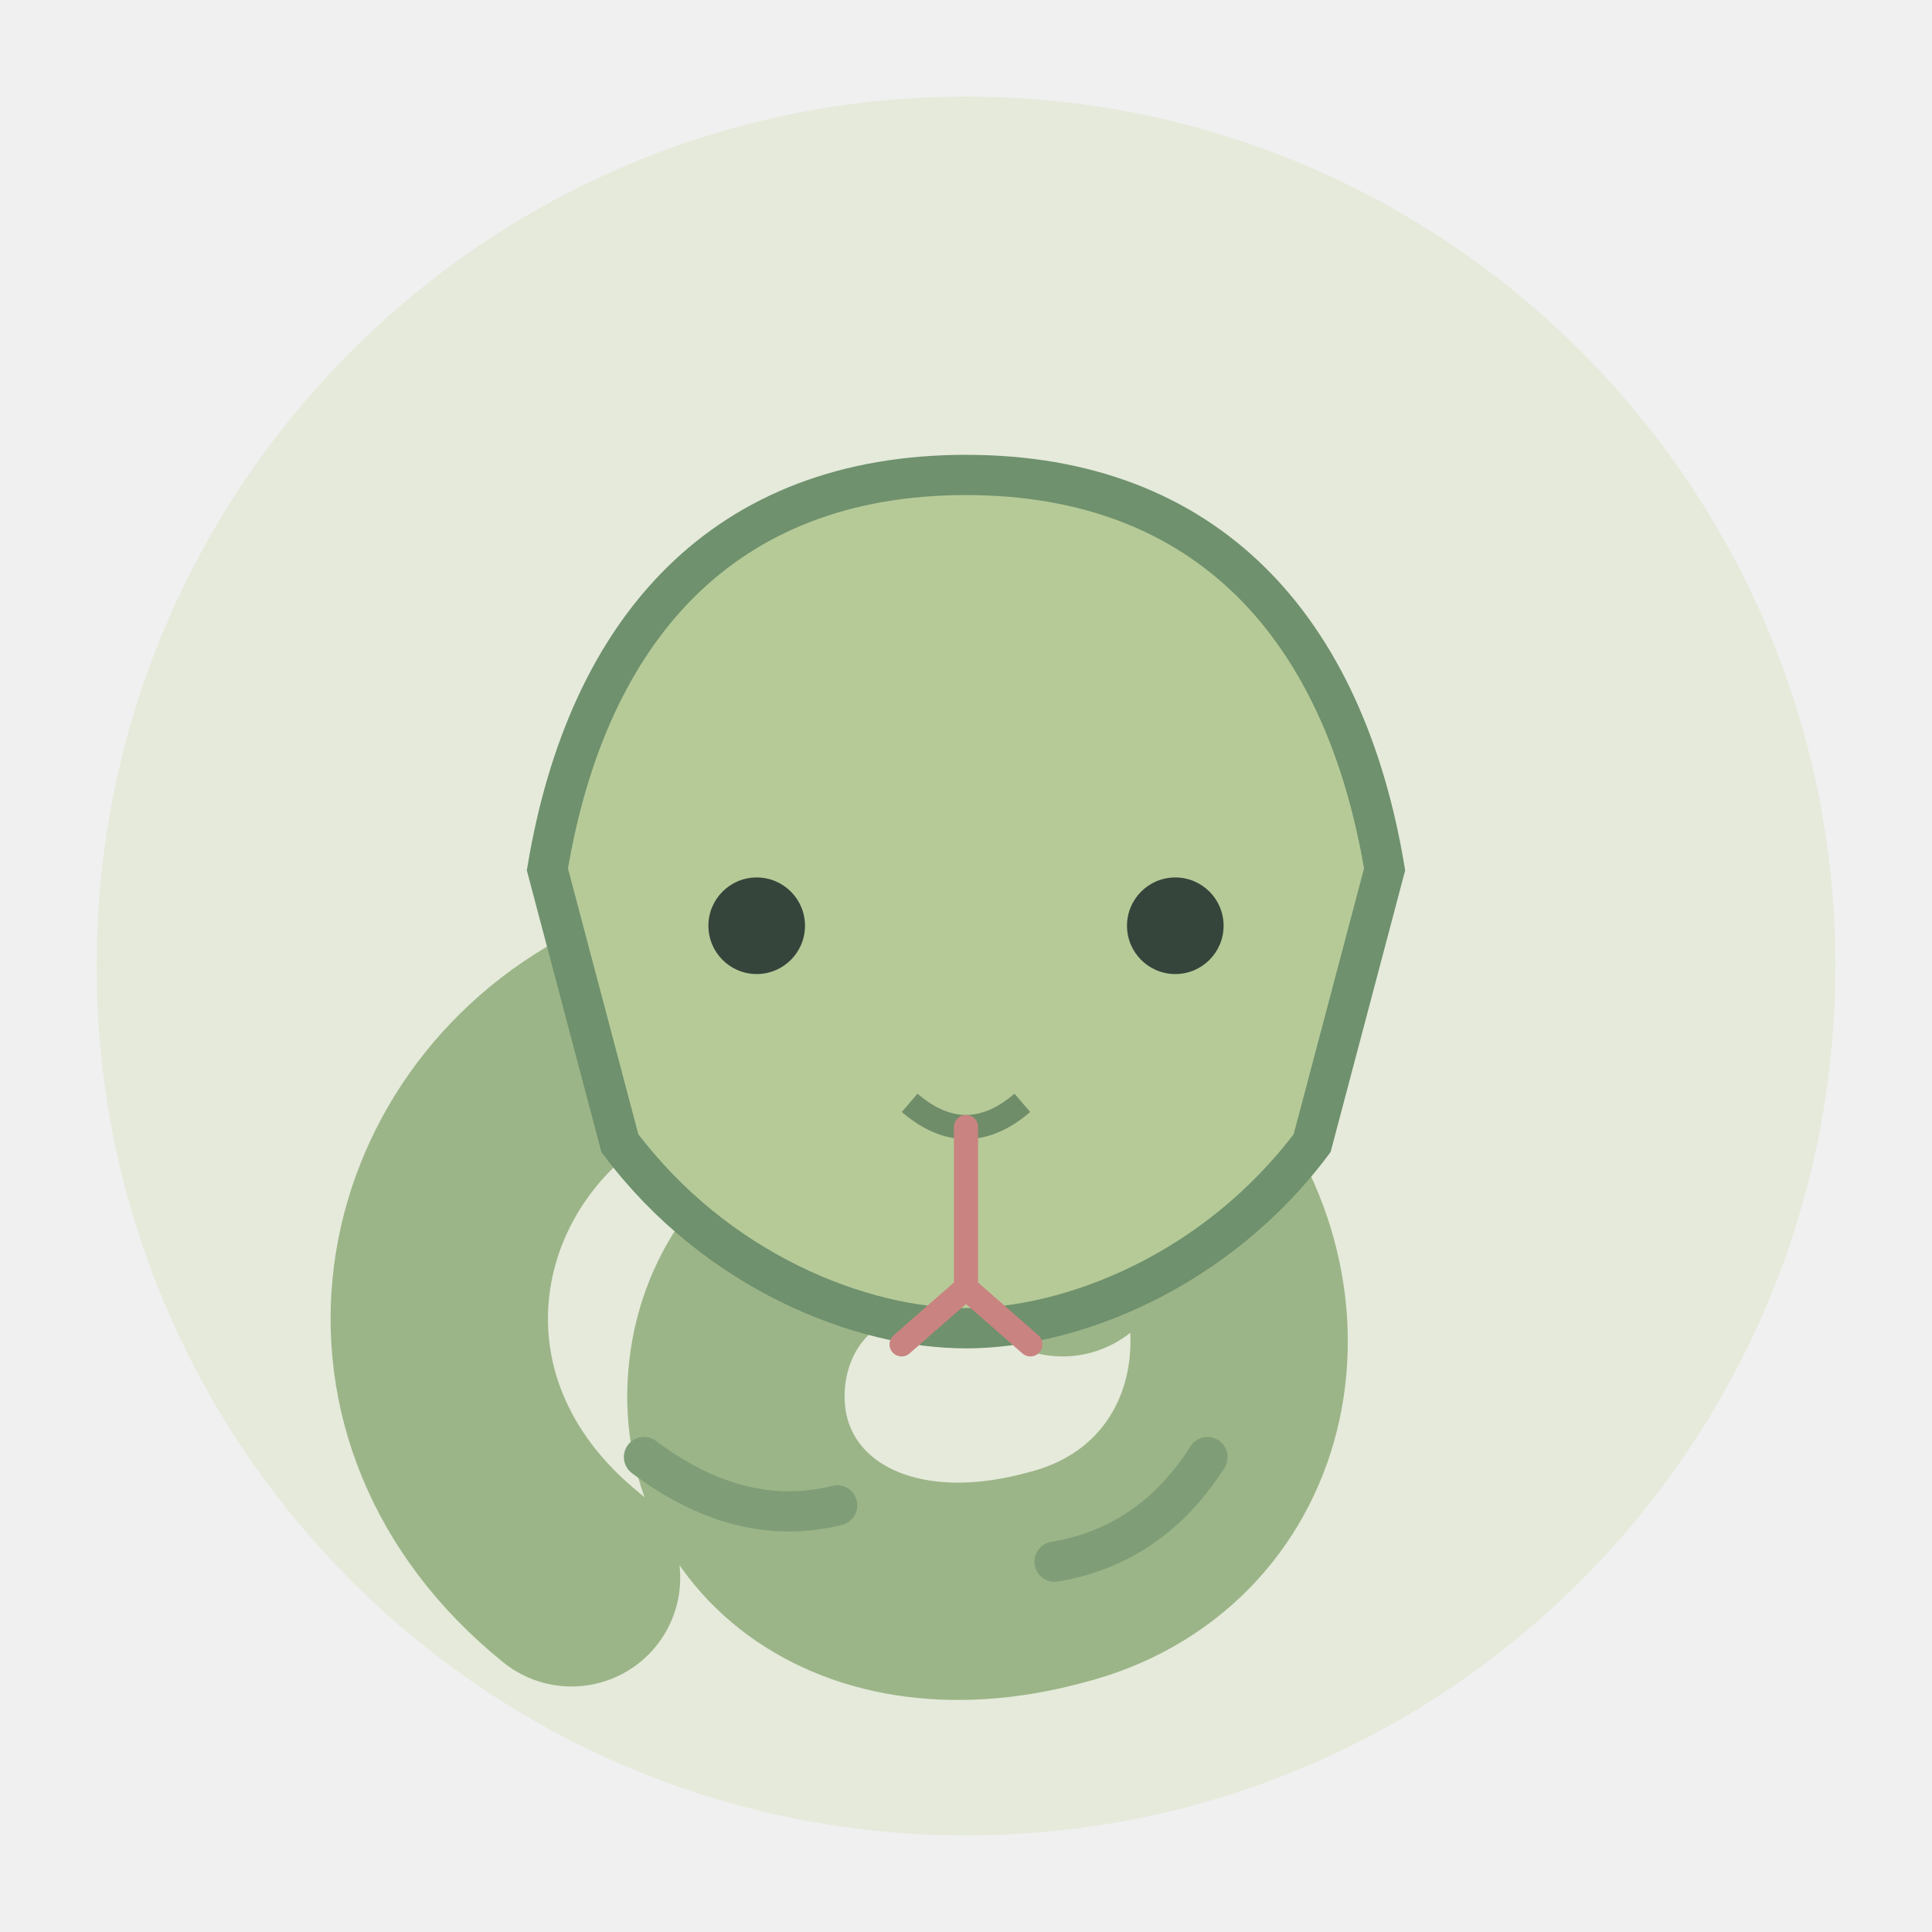
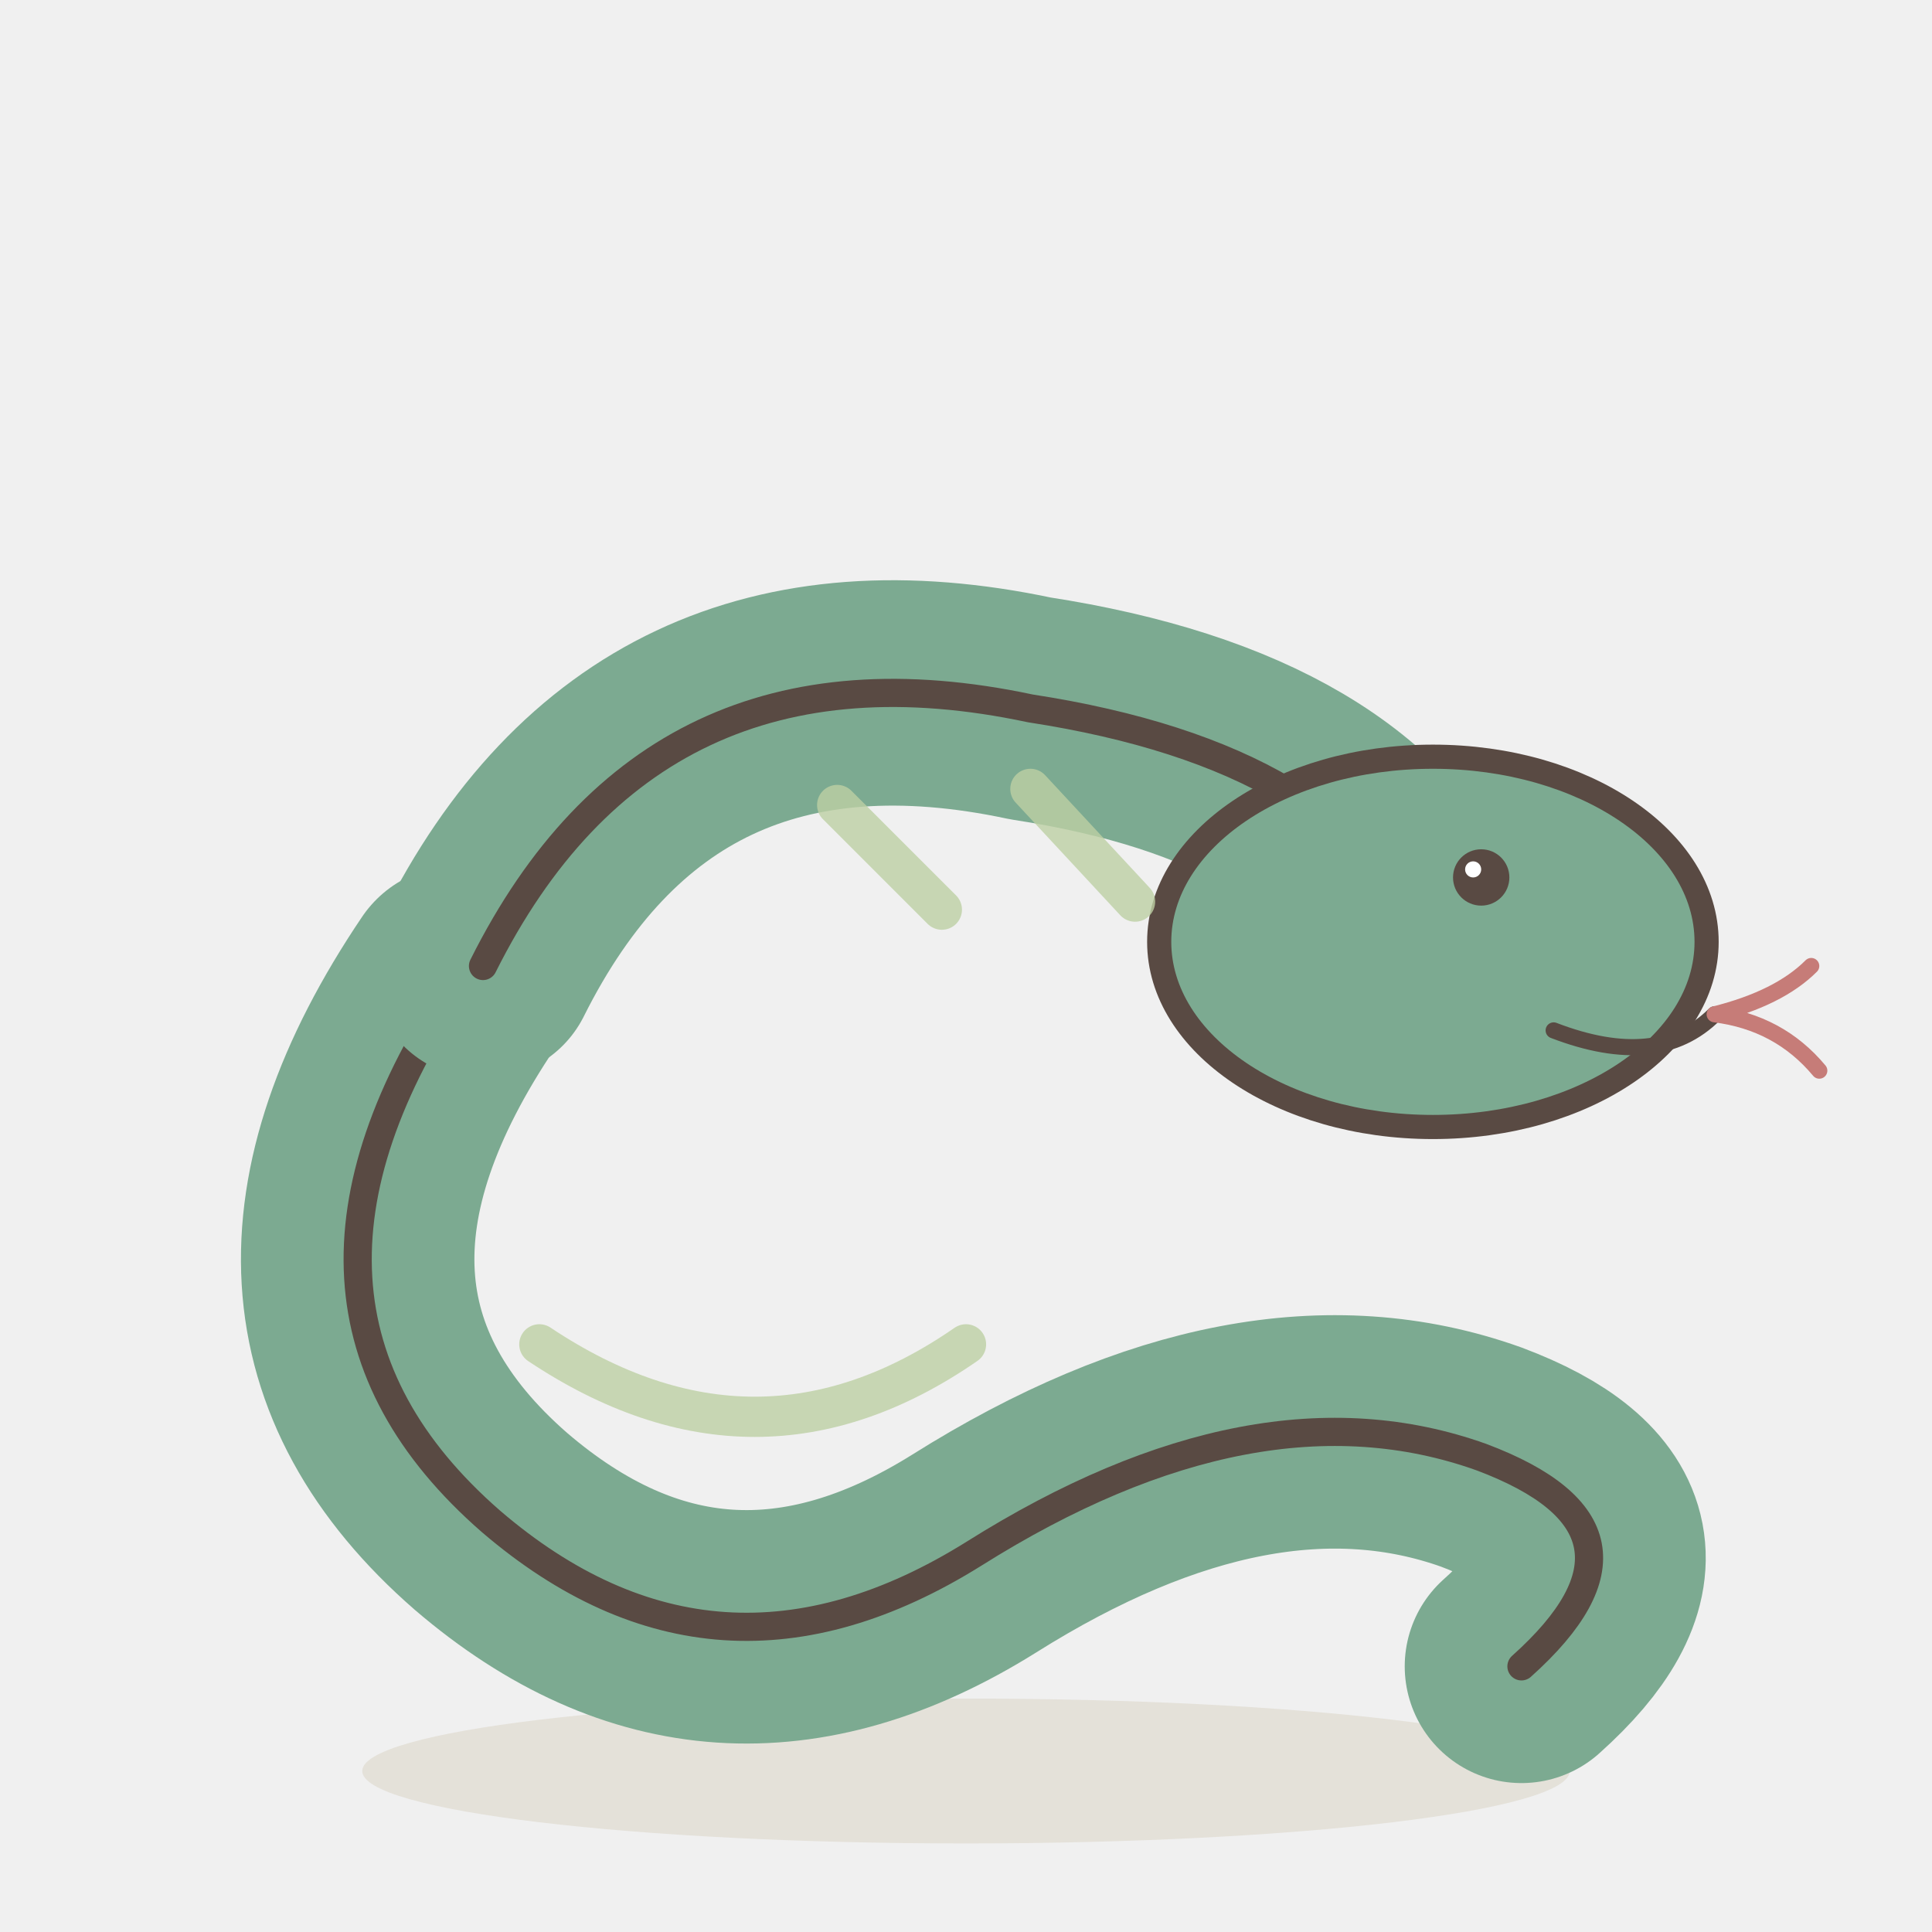
- <svg xmlns="http://www.w3.org/2000/svg" viewBox="0 0 240 240">
-   <circle cx="120" cy="120" r="108" fill="#e5eadb" />
-   <path d="M71 196c-26-21-19-55 6-68 24-12 53-3 68 15 16 19 10 47-14 53-26 7-43-9-39-28 4-18 25-24 40-13" fill="none" stroke="#9cb588" stroke-width="27" stroke-linecap="round" />
-   <path d="M68 108c5-30 22-49 52-49s47 19 52 49l-9 34c-12 16-30 23-43 23s-31-7-43-23z" fill="#b6ca98" stroke="#6f916d" stroke-width="5" />
-   <circle cx="94" cy="115" r="6" fill="#35453b" />
-   <circle cx="146" cy="115" r="6" fill="#35453b" />
-   <path d="M113 137q7 6 14 0" fill="none" stroke="#708d69" stroke-width="3" />
-   <path d="M120 140v20m0 0-8 7m8-7 8 7" stroke="#c98380" stroke-width="3" stroke-linecap="round" fill="none" />
-   <path d="M80 181q12 9 24 6m27 7q12-2 19-13" fill="none" stroke="#7f9e77" stroke-width="5" stroke-linecap="round" />
+ <svg xmlns="http://www.w3.org/2000/svg" viewBox="0 0 240 240" role="img" aria-label="无毒蛇">
+   <g stroke-linecap="round" stroke-linejoin="round">
+     <ellipse cx="120" cy="220" rx="75" ry="9" fill="#d9d3c4" opacity=".52" />
+     <path d="M57 122q-27 40 4 67 28 24 60 4 35-22 63-12 24 9 5 26" fill="none" stroke="#7caa91" stroke-width="29" />
+     <path d="M57 122q-27 40 4 67 28 24 60 4 35-22 63-12 24 9 5 26" fill="none" stroke="#594a43" stroke-width="3.5" />
+     <path d="M60 120q21-42 68-32 39 6 49 29" fill="none" stroke="#7caa91" stroke-width="28" />
+     <path d="M60 120q21-42 68-32 39 6 49 29" fill="none" stroke="#594a43" stroke-width="3.5" />
+     <ellipse cx="178" cy="117" rx="34" ry="23" fill="#7caa91" stroke="#594a43" stroke-width="3" />
+     <circle cx="184" cy="109" r="3.5" fill="#594a43" />
+     <circle cx="183" cy="108" r="1" fill="#fff" />
+     <path d="M193 128q13 5 20-2" fill="none" stroke="#594a43" stroke-width="2" />
+     <path d="M213 126q8 1 13 7m-13-7q8-2 12-6" fill="none" stroke="#c67c78" stroke-width="2" />
+     <path d="M67 167q27 18 53 0m-16-67 13 13m11-15 13 14" fill="none" stroke="#bdd0a4" stroke-width="5" opacity=".8" />
+   </g>
</svg>
